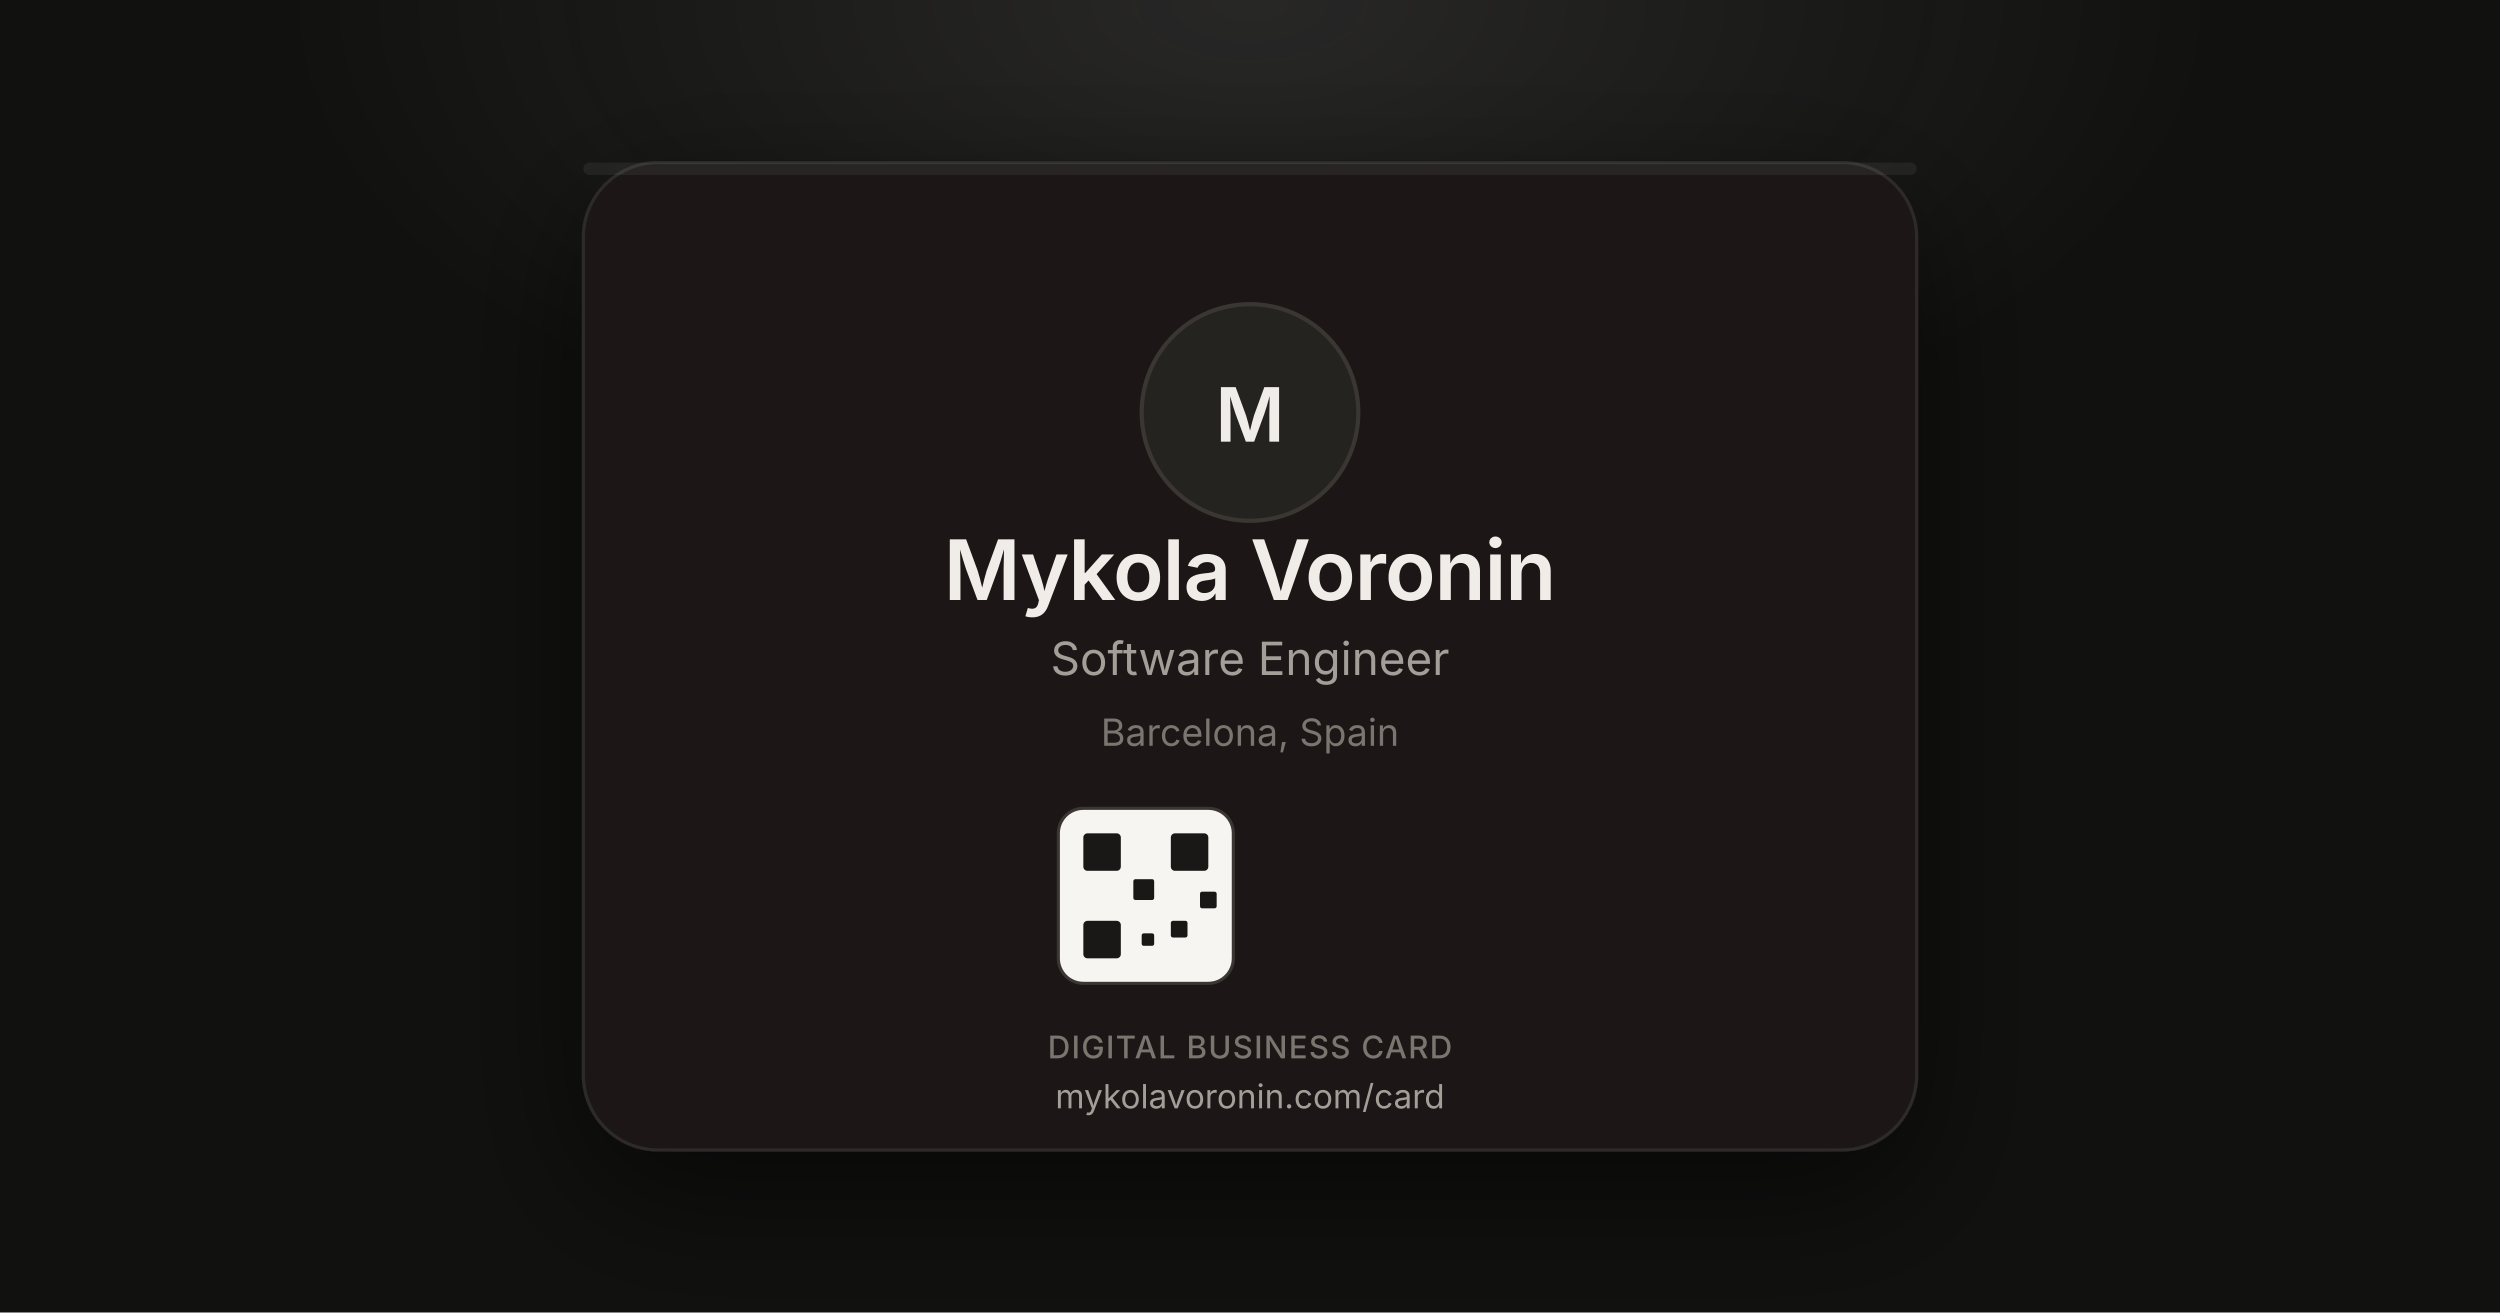
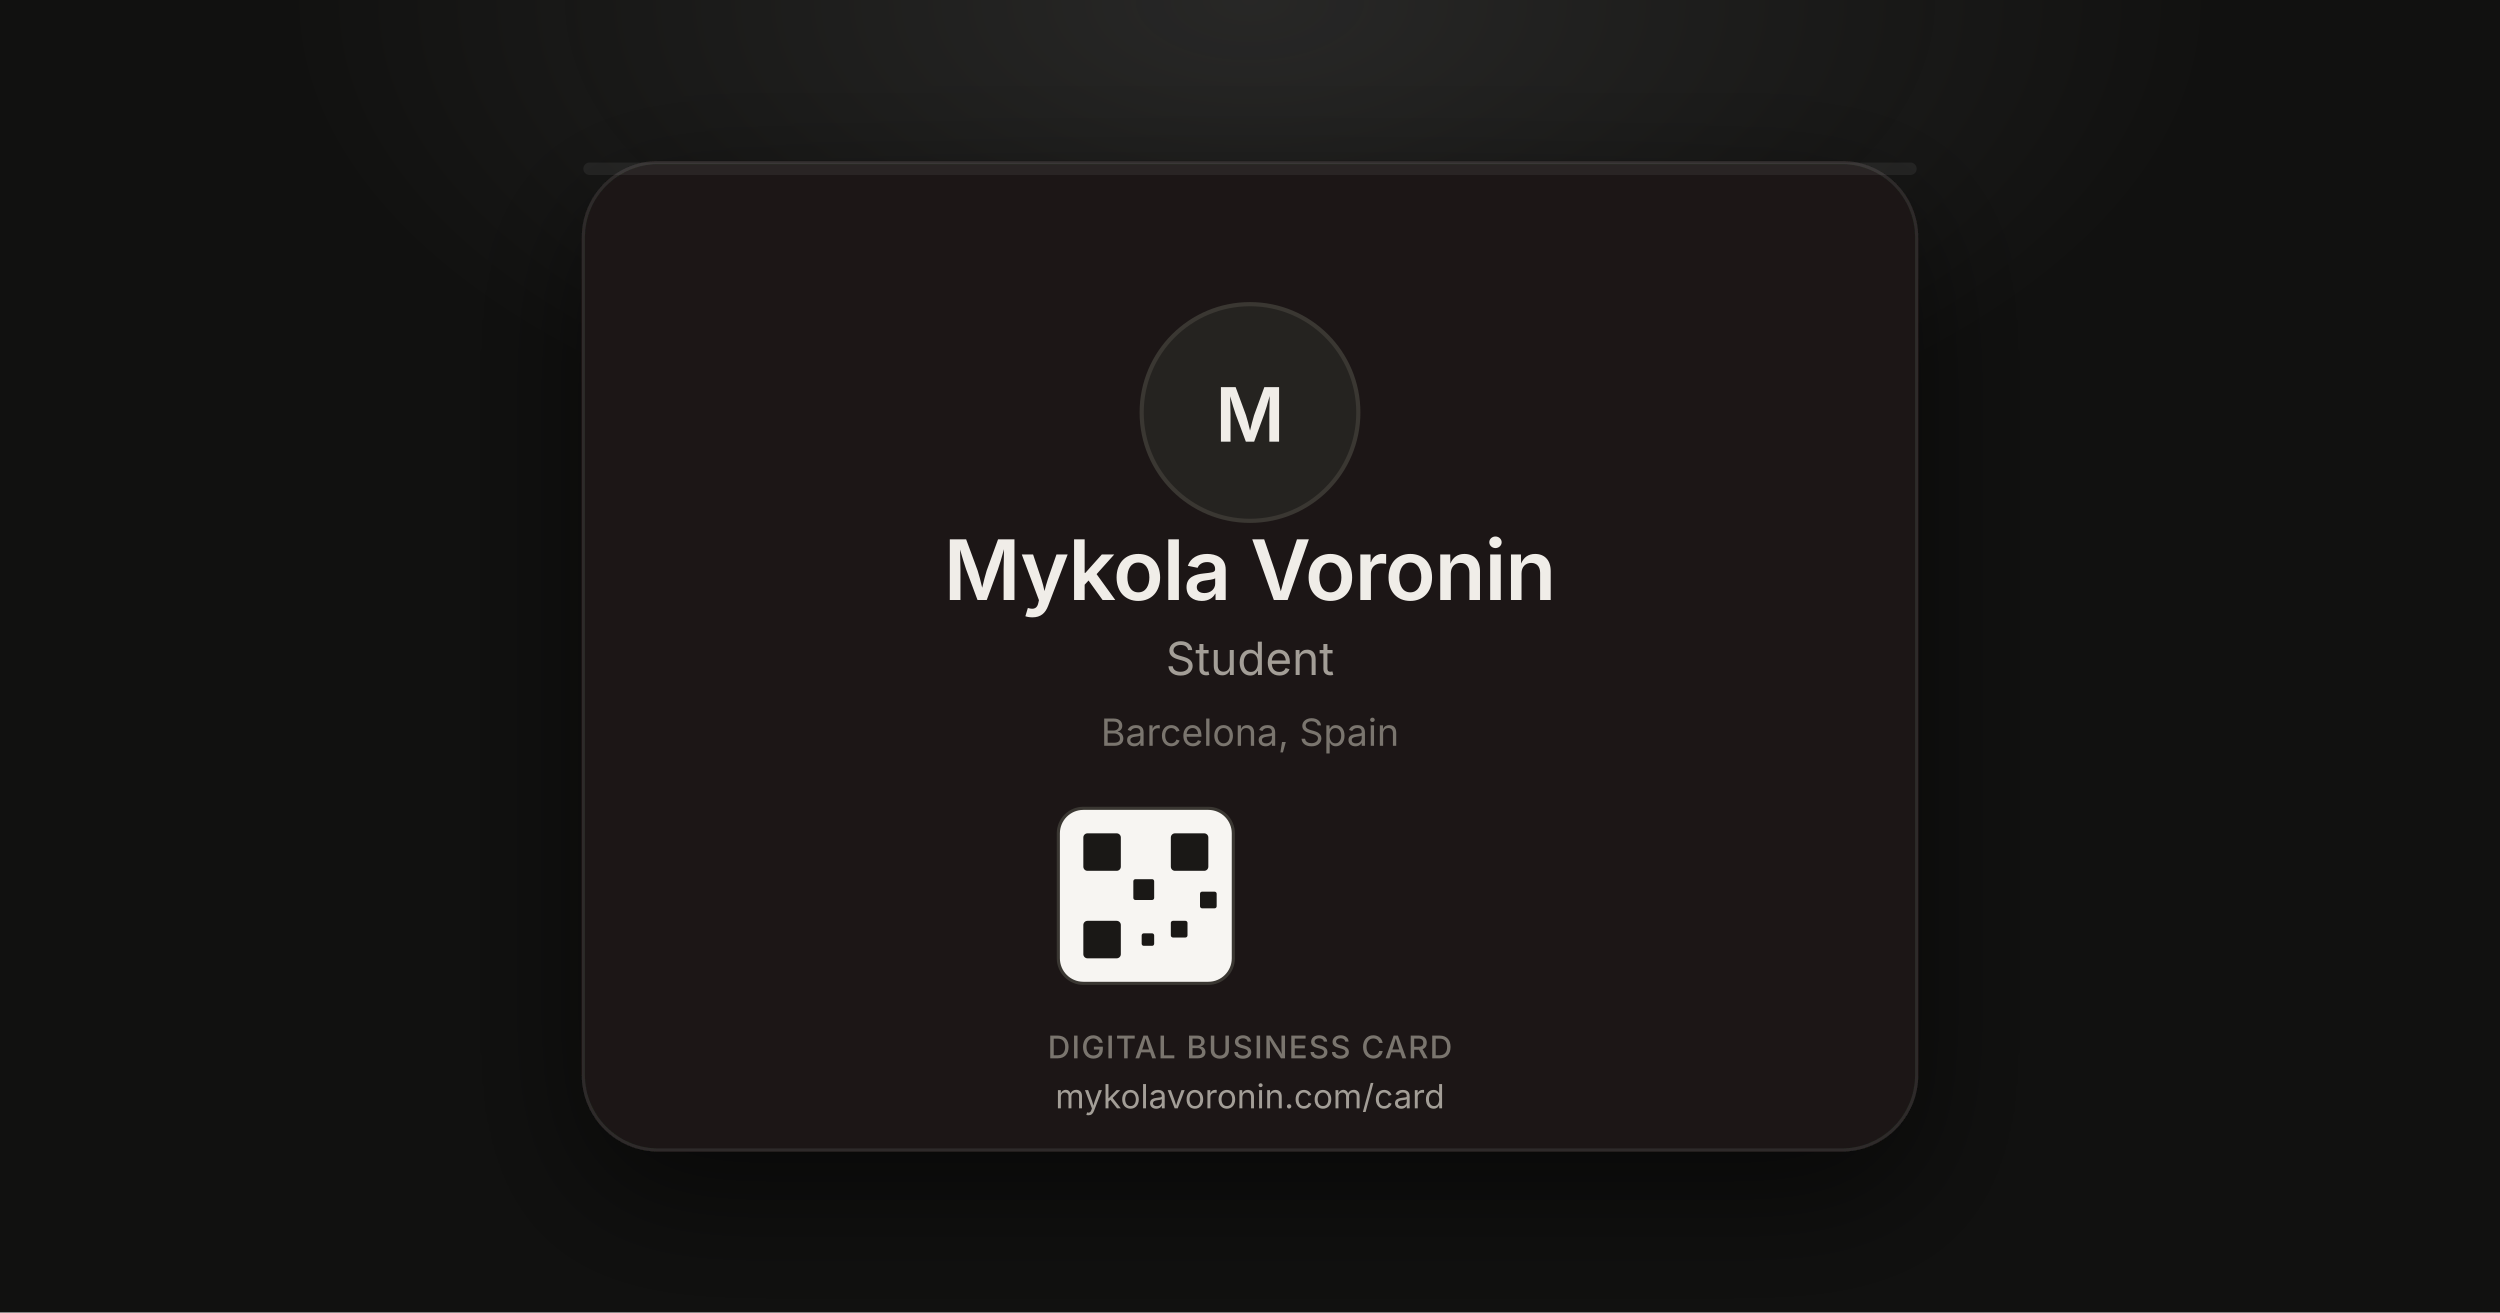
<svg xmlns="http://www.w3.org/2000/svg" width="1200" height="630" viewBox="0 0 1200 630" fill="none" role="img" aria-label="Mykola Voronin — Digital business card">
  <rect width="1200" height="630" fill="#111110" />
  <rect x="0" y="0" width="1200" height="630" fill="url(#glowD)" />
  <defs>
    <radialGradient id="glowD" cx="50%" cy="0%" r="70%">
      <stop offset="0%" stop-color="#F7F5F2" stop-opacity="0.1" />
      <stop offset="55%" stop-color="#F7F5F2" stop-opacity="0" />
    </radialGradient>
    <filter id="shadowD" x="-20%" y="-20%" width="140%" height="140%">
      <feDropShadow dx="0" dy="22" stdDeviation="32" flood-color="#000000" flood-opacity="0.55" />
    </filter>
  </defs>
  <rect x="280" y="78" width="640" height="474" rx="36" fill="#1A1917" stroke="#2E2C29" stroke-width="1.5" filter="url(#shadowD)" />
  <rect x="280" y="78" width="640" height="6" rx="3" fill="url(#barD)" />
  <defs>
    <linearGradient id="barD" x1="280" y1="0" x2="920" y2="0">
      <stop offset="0%" stop-color="#F7F5F2" stop-opacity="0.06" />
      <stop offset="50%" stop-color="#F7F5F2" stop-opacity="0.35" />
      <stop offset="100%" stop-color="#F7F5F2" stop-opacity="0.06" />
    </linearGradient>
  </defs>
  <circle cx="600" cy="198" r="52" fill="#252320" stroke="#3A3732" stroke-width="2" />
  <text x="600" y="212" text-anchor="middle" font-family="Inter, system-ui, sans-serif" font-size="36" font-weight="600" fill="#F0EDE8">M</text>
  <text x="600" y="288" text-anchor="middle" font-family="Inter, system-ui, -apple-system, sans-serif" font-size="40" font-weight="600" fill="#F0EDE8" letter-spacing="-0.5">Mykola Voronin</text>
-   <text x="600" y="324" text-anchor="middle" font-family="Inter, system-ui, sans-serif" font-size="22" font-weight="400" fill="#A39E97">Software Engineer</text>
+   <text x="600" y="324" text-anchor="middle" font-family="Inter, system-ui, sans-serif" font-size="22" font-weight="400" fill="#A39E97">Student</text>
  <text x="600" y="358" text-anchor="middle" font-family="Inter, system-ui, sans-serif" font-size="18" font-weight="400" fill="#7A756E">Barcelona, Spain</text>
  <rect x="508" y="388" width="84" height="84" rx="12" fill="#F7F5F2" stroke="#3A3732" stroke-width="1.5" />
  <rect x="520" y="400" width="18" height="18" rx="2" fill="#1A1816" />
  <rect x="562" y="400" width="18" height="18" rx="2" fill="#1A1816" />
  <rect x="520" y="442" width="18" height="18" rx="2" fill="#1A1816" />
  <rect x="544" y="422" width="10" height="10" rx="1" fill="#1A1816" />
  <rect x="562" y="442" width="8" height="8" rx="1" fill="#1A1816" />
  <rect x="576" y="428" width="8" height="8" rx="1" fill="#1A1816" />
  <rect x="548" y="448" width="6" height="6" rx="1" fill="#1A1816" />
  <text x="600" y="508" text-anchor="middle" font-family="Inter, system-ui, sans-serif" font-size="15" font-weight="500" fill="#7A756E" letter-spacing="0.04em">DIGITAL BUSINESS CARD</text>
  <text x="600" y="532" text-anchor="middle" font-family="Inter, system-ui, sans-serif" font-size="16" font-weight="400" fill="#A39E97">mykolavoronin.com/card</text>
</svg>
